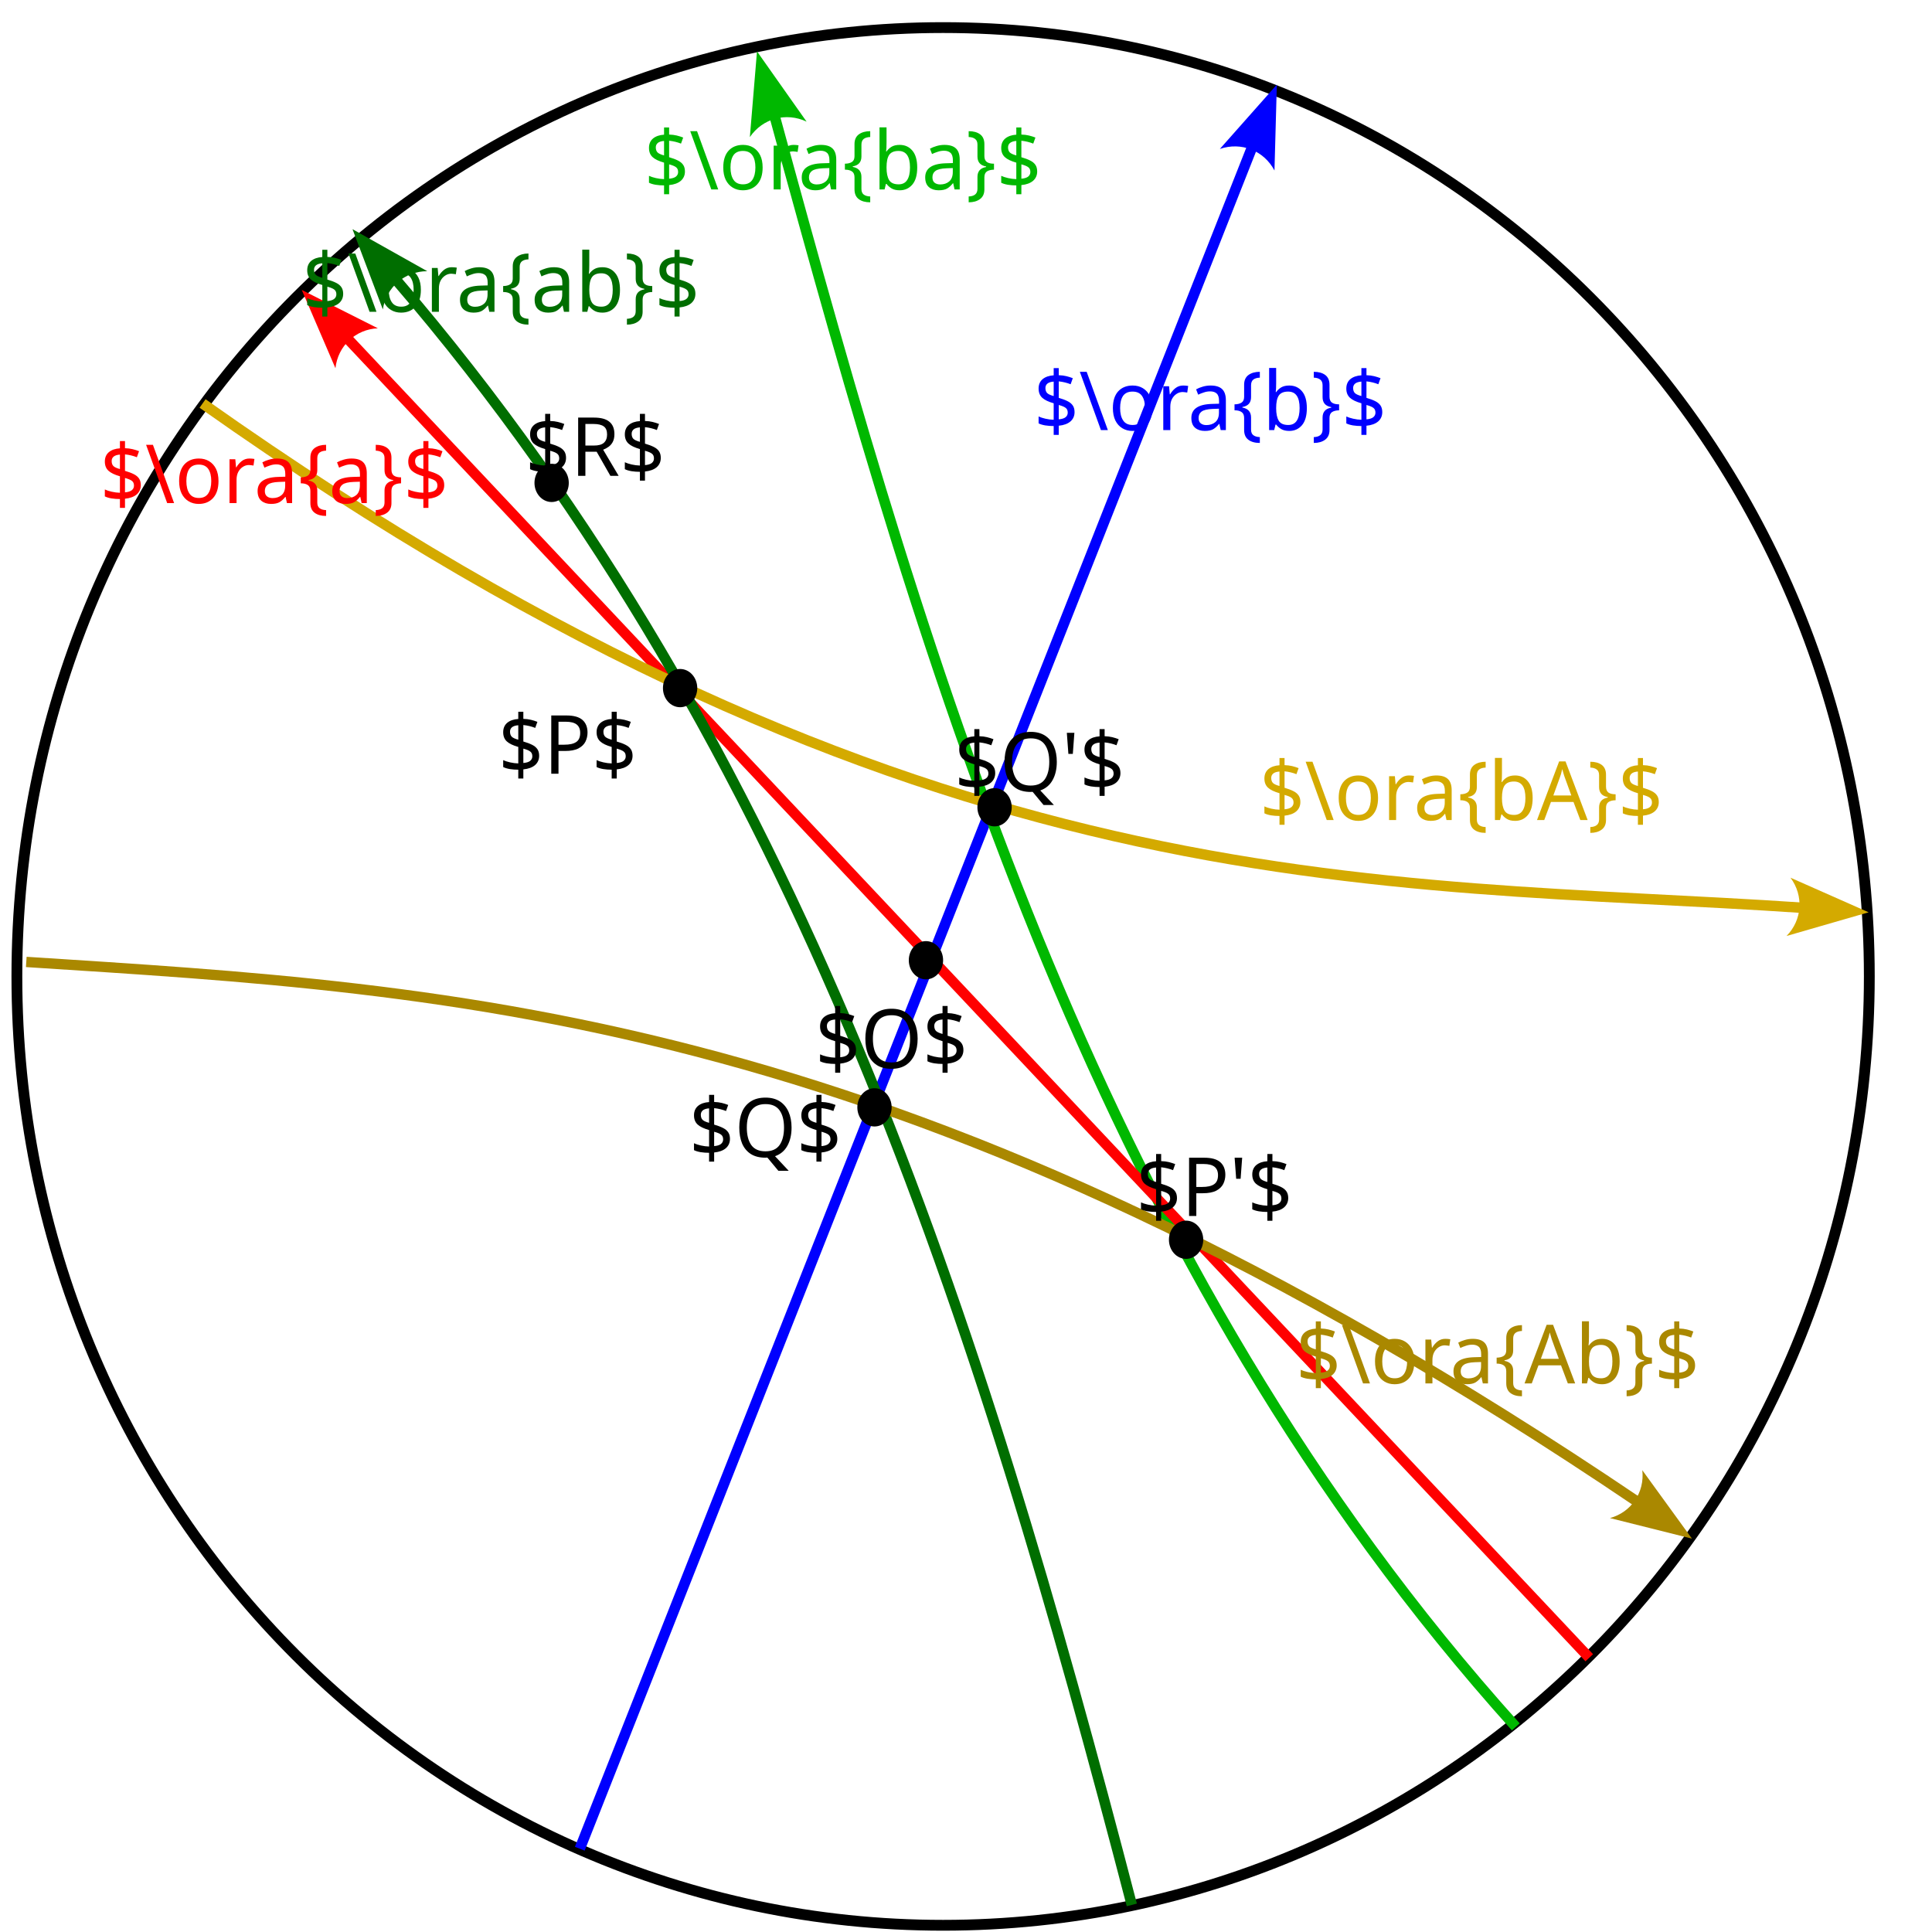
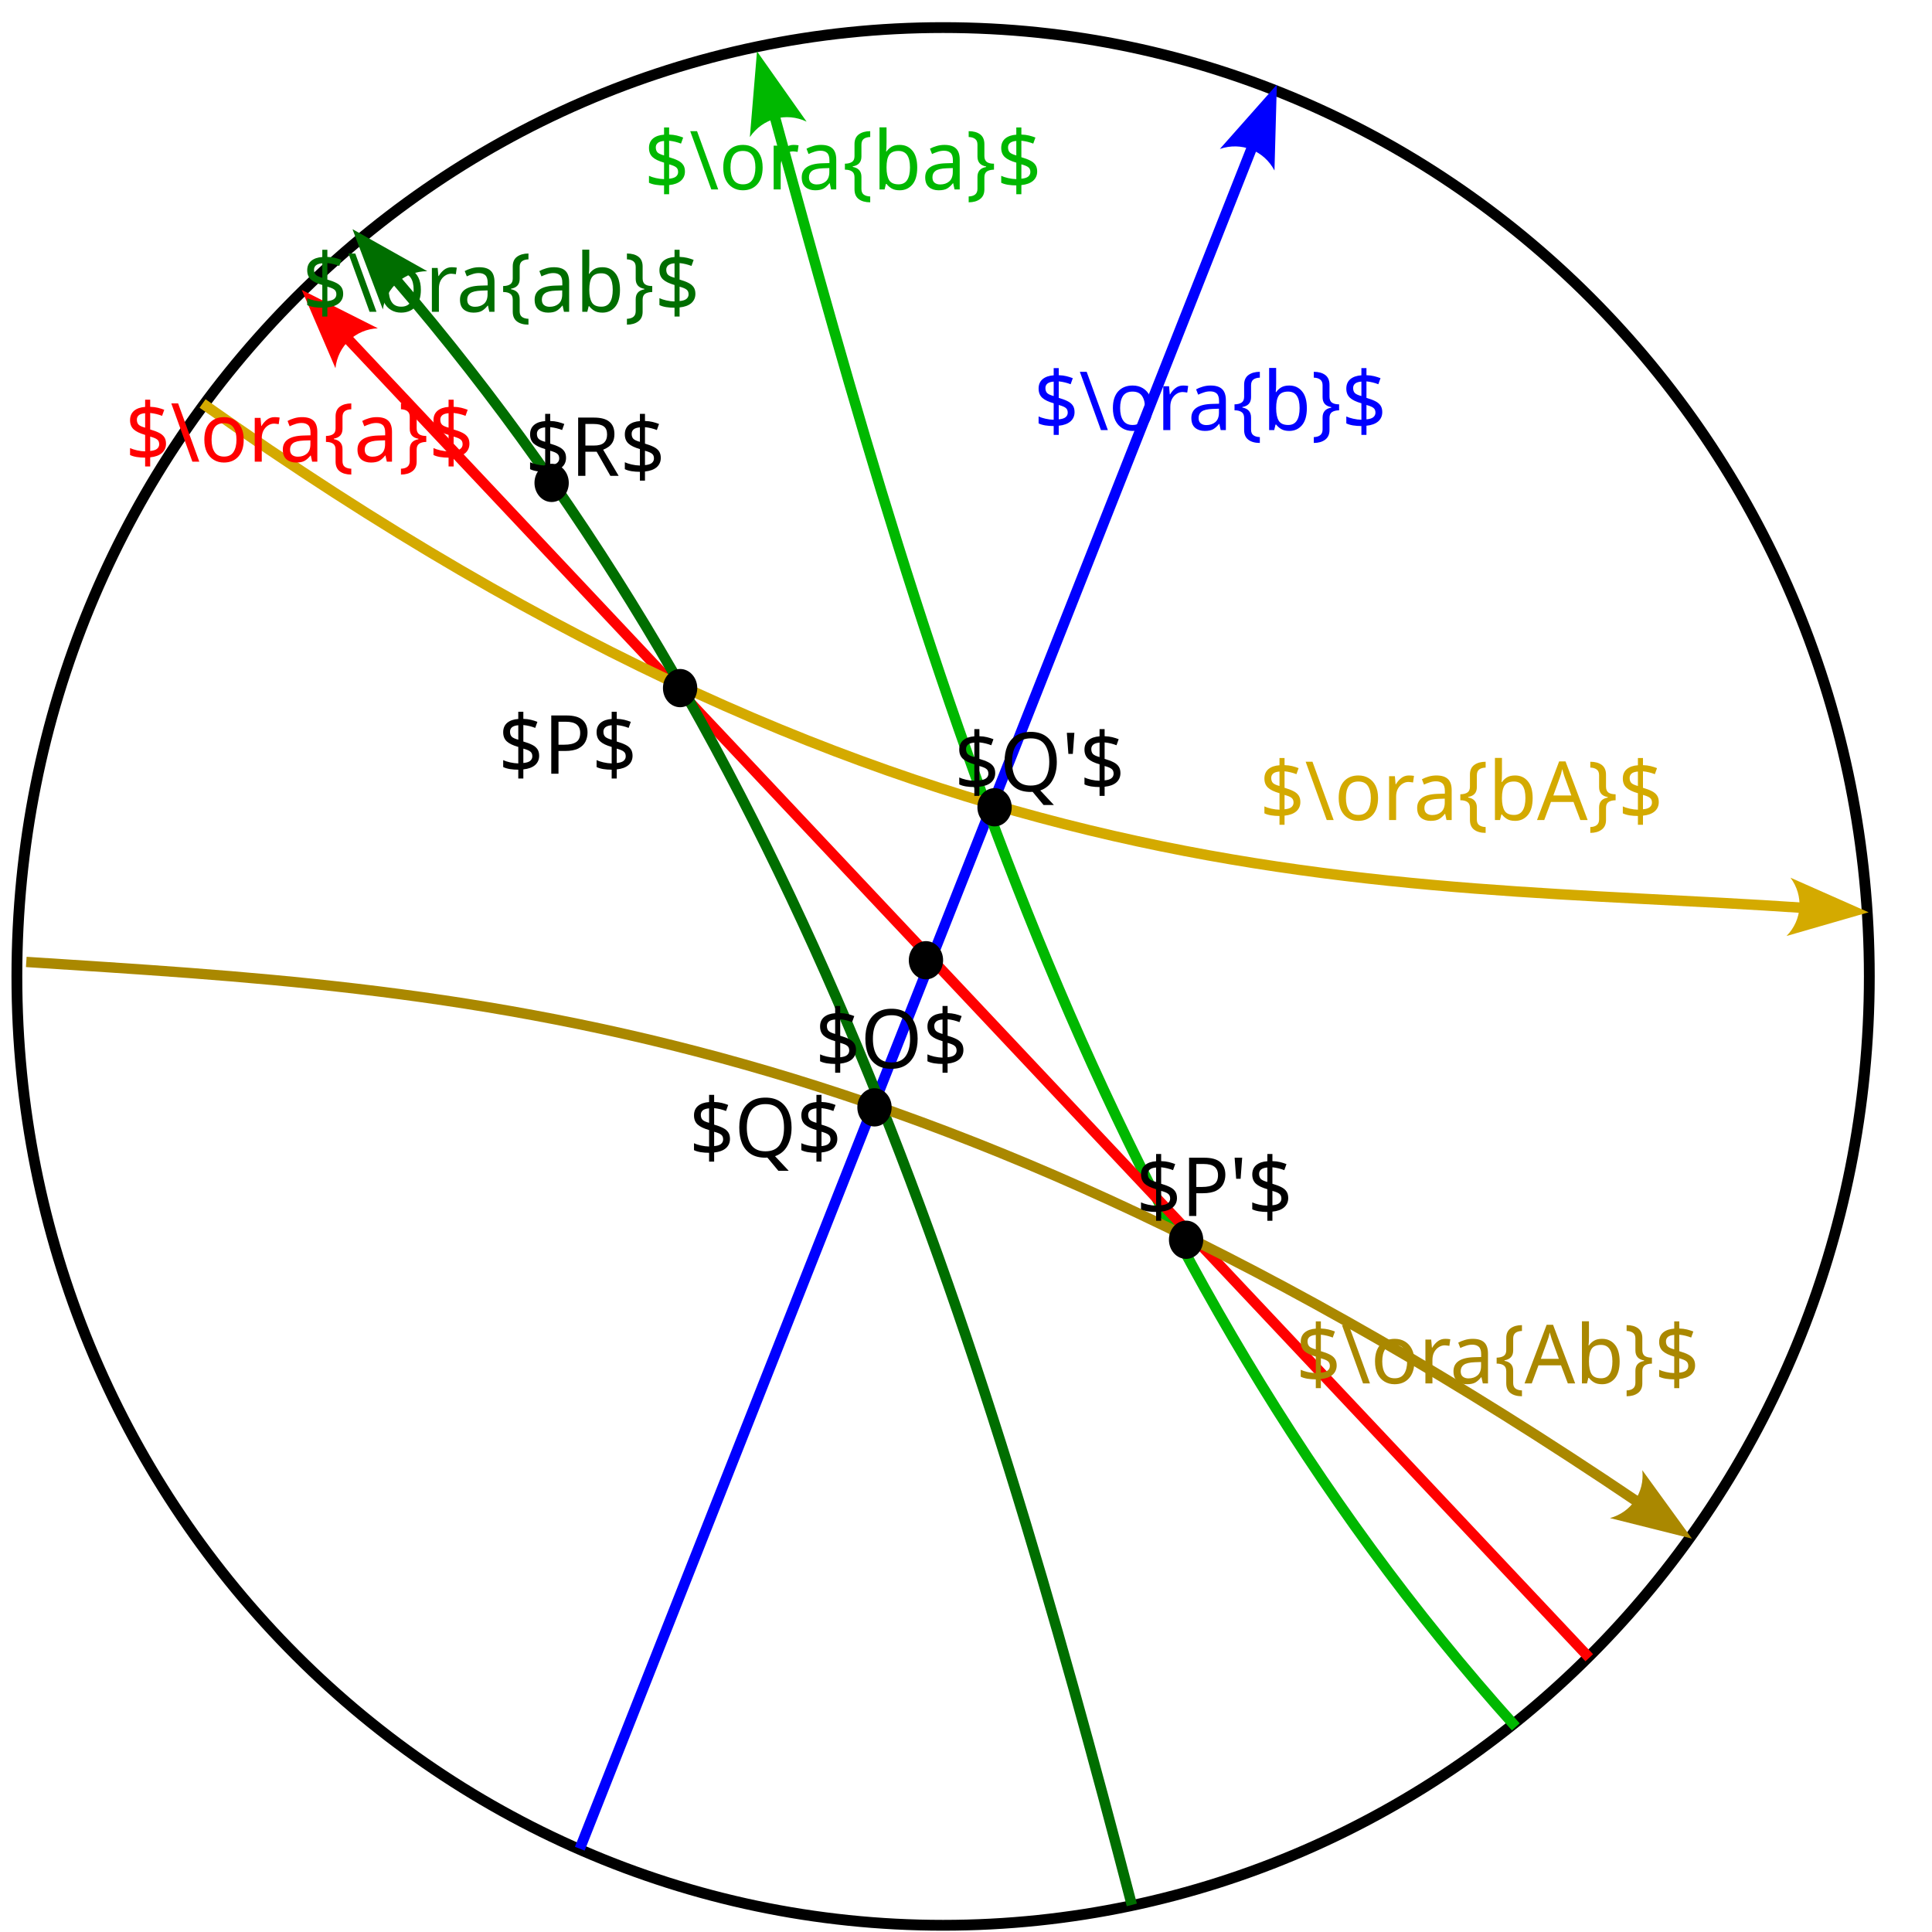
<svg xmlns="http://www.w3.org/2000/svg" version="1.1" id="svg12" width="3in" height="3in" viewBox="0 0 288 288">
  <defs id="defs16">
    <marker style="overflow:visible" id="marker8" refX="0" refY="0" orient="auto-start-reverse" markerWidth="1" markerHeight="1" viewBox="0 0 1 1" preserveAspectRatio="xMidYMid">
      <path transform="scale(0.7)" d="M -2,-4 9,0 -2,4 c 2,-2.33 2,-5.66 0,-8 z" style="fill:context-stroke;fill-rule:evenodd;stroke:none" id="path8" />
    </marker>
    <marker style="overflow:visible" id="marker6" refX="0" refY="0" orient="auto-start-reverse" markerWidth="1" markerHeight="1" viewBox="0 0 1 1" preserveAspectRatio="xMidYMid">
      <path transform="scale(0.7)" d="M -2,-4 9,0 -2,4 c 2,-2.33 2,-5.66 0,-8 z" style="fill:context-stroke;fill-rule:evenodd;stroke:none" id="path6" />
    </marker>
    <marker style="overflow:visible" id="marker5" refX="0" refY="0" orient="auto-start-reverse" markerWidth="1" markerHeight="1" viewBox="0 0 1 1" preserveAspectRatio="xMidYMid">
      <path transform="scale(0.7)" d="M -2,-4 9,0 -2,4 c 2,-2.33 2,-5.66 0,-8 z" style="fill:context-stroke;fill-rule:evenodd;stroke:none" id="path5" />
    </marker>
    <marker style="overflow:visible" id="marker4" refX="0" refY="0" orient="auto-start-reverse" markerWidth="1" markerHeight="1" viewBox="0 0 1 1" preserveAspectRatio="xMidYMid">
      <path transform="scale(0.7)" d="M -2,-4 9,0 -2,4 c 2,-2.33 2,-5.66 0,-8 z" style="fill:context-stroke;fill-rule:evenodd;stroke:none" id="path4" />
    </marker>
    <marker style="overflow:visible" id="marker1" refX="0" refY="0" orient="auto-start-reverse" markerWidth="1" markerHeight="1" viewBox="0 0 1 1" preserveAspectRatio="xMidYMid">
      <path transform="scale(0.7)" d="M -2,-4 9,0 -2,4 c 2,-2.33 2,-5.66 0,-8 z" style="fill:context-stroke;fill-rule:evenodd;stroke:none" id="path1" />
    </marker>
    <marker style="overflow:visible" id="ConcaveTriangle" refX="0" refY="0" orient="auto-start-reverse" markerWidth="1" markerHeight="1" viewBox="0 0 1 1" preserveAspectRatio="xMidYMid">
      <path transform="scale(0.7)" d="M -2,-4 9,0 -2,4 c 2,-2.33 2,-5.66 0,-8 z" style="fill:context-stroke;fill-rule:evenodd;stroke:none" id="path7" />
    </marker>
    <marker style="overflow:visible" id="Arrow1Mend" refX="0" refY="0" orient="auto">
      <path transform="matrix(-0.4,0,0,-0.4,-4,0)" style="fill:#ff0000;fill-opacity:1;fill-rule:evenodd;stroke:#ff0000;stroke-width:1pt;stroke-opacity:1" d="M 0,0 5,-5 -12.5,0 5,5 Z" id="path860" />
    </marker>
  </defs>
  <g id="g20">
    <ellipse style="fill:none;fill-rule:evenodd;stroke:#000000;stroke-width:1.611;stroke-miterlimit:4;stroke-dasharray:none;stroke-opacity:1" id="path24" cx="140.586" cy="145.555" rx="138.069" ry="141.443" />
    <path style="fill:none;stroke:#0000ff;stroke-width:1.563;stroke-linecap:butt;stroke-linejoin:miter;stroke-miterlimit:4;stroke-dasharray:none;stroke-opacity:1;marker-end:url(#marker1)" d="M 86.43,275.585 186.717,21.775" id="path849" />
    <path style="fill:none;stroke:#00b800;stroke-width:1.565;stroke-linecap:butt;stroke-linejoin:miter;stroke-miterlimit:4;stroke-dasharray:none;stroke-opacity:1;marker-start:url(#marker8)" d="m 115.433,17.169 c 23.232,85.374 48.639,171.436 110.525,240.252" id="path1159-3" />
    <path style="fill:none;stroke:#ff0000;stroke-width:1.55;stroke-linecap:butt;stroke-linejoin:miter;stroke-miterlimit:4;stroke-dasharray:none;stroke-opacity:1;marker-end:url(#ConcaveTriangle)" d="M 236.907,247.117 51.677,50.332" id="path1157" />
    <path style="fill:none;stroke:#006e00;stroke-width:1.56;stroke-linecap:butt;stroke-linejoin:miter;stroke-miterlimit:4;stroke-dasharray:none;stroke-opacity:1;marker-end:url(#marker6)" d="M 168.717,283.962 C 146.076,196.932 119.267,111.77 58.956,41.619" id="path1159" />
    <path style="fill:none;stroke:#aa8800;stroke-width:1.538;stroke-linecap:butt;stroke-linejoin:miter;stroke-miterlimit:4;stroke-dasharray:none;stroke-opacity:1;marker-end:url(#marker5)" d="m 3.917,143.394 c 64.194,4.167 131.55,7.056 240.271,80.541" id="path1159-3-5" />
    <path style="fill:none;stroke:#d4aa00;stroke-width:1.555;stroke-linecap:butt;stroke-linejoin:miter;stroke-miterlimit:4;stroke-dasharray:none;stroke-opacity:1;marker-start:url(#marker4)" d="M 268.781,135.329 C 205.365,131.022 137.597,136.106 30.195,60.147" id="path1159-3-5-2" />
    <text xml:space="preserve" style="font-style:normal;font-weight:normal;font-size:12px;line-height:1.25;font-family:sans-serif;text-align:center;text-anchor:middle;fill:#0000ff;fill-opacity:1;stroke:none;stroke-width:0.805" x="190.816" y="63.197" id="text1231" transform="scale(0.9857125,1.014495)">
      <tspan id="tspan1229" x="190.816" y="63.197" style="font-size:12px;text-align:center;text-anchor:middle;stroke-width:0.805;fill:#0000ff;fill-opacity:1">$\ora{b}$</tspan>
    </text>
    <text xml:space="preserve" style="font-style:normal;font-weight:normal;font-size:12px;line-height:1.25;font-family:sans-serif;text-align:center;text-anchor:middle;fill:#d4aa00;fill-opacity:1;stroke:none;stroke-width:0.805" x="228.8" y="120.494" id="text1231-2" transform="scale(0.9857125,1.014495)">
      <tspan id="tspan1229-1" x="228.8" y="120.494" style="font-size:12px;text-align:center;text-anchor:middle;stroke-width:0.805;fill:#d4aa00;fill-opacity:1">$\ora{bA}$</tspan>
    </text>
    <text xml:space="preserve" style="font-style:normal;font-weight:normal;font-size:12px;line-height:1.25;font-family:sans-serif;text-align:center;text-anchor:middle;fill:#aa8800;fill-opacity:1;stroke:none;stroke-width:0.805" x="234.292" y="203.275" id="text1231-2-9" transform="scale(0.9857125,1.014495)">
      <tspan id="tspan1229-1-7" x="234.292" y="203.275" style="font-size:12px;text-align:center;text-anchor:middle;stroke-width:0.805;fill:#aa8800;fill-opacity:1">$\ora{Ab}$</tspan>
    </text>
    <text xml:space="preserve" style="font-style:normal;font-weight:normal;font-size:12px;line-height:1.25;font-family:sans-serif;text-align:center;text-anchor:middle;fill:#006e00;fill-opacity:1;stroke:none;stroke-width:0.805" x="83.579" y="45.813" id="text1231-2-5" transform="scale(0.9857125,1.014495)">
      <tspan id="tspan1229-1-6" x="83.579" y="45.813" style="font-size:12px;text-align:center;text-anchor:middle;stroke-width:0.805;fill:#006e00;fill-opacity:1">$\ora{ab}$</tspan>
    </text>
    <text xml:space="preserve" style="font-style:normal;font-weight:normal;font-size:12px;line-height:1.25;font-family:sans-serif;text-align:center;text-anchor:middle;fill:#00b800;fill-opacity:1;stroke:none;stroke-width:0.805" x="135.262" y="27.834" id="text1231-2-5-3" transform="scale(0.9857125,1.014495)">
      <tspan id="tspan1229-1-6-4" x="135.262" y="27.834" style="font-size:12px;text-align:center;text-anchor:middle;stroke-width:0.805;fill:#00b800;fill-opacity:1">$\ora{ba}$</tspan>
    </text>
    <ellipse style="fill:#000000;fill-opacity:1;stroke:none;stroke-width:2.121;stroke-miterlimit:4;stroke-dasharray:none;stroke-opacity:1" id="path1305" cx="101.382" cy="102.574" rx="2.557" ry="2.851" />
    <ellipse style="fill:#000000;fill-opacity:1;stroke:none;stroke-width:2.121;stroke-miterlimit:4;stroke-dasharray:none;stroke-opacity:1" id="path1305-99" cx="82.231" cy="71.984" rx="2.557" ry="2.851" />
    <ellipse style="fill:#000000;fill-opacity:1;stroke:none;stroke-width:2.121;stroke-miterlimit:4;stroke-dasharray:none;stroke-opacity:1" id="path1305-5" cx="138.03" cy="143.142" rx="2.557" ry="2.851" />
    <ellipse style="fill:#000000;fill-opacity:1;stroke:none;stroke-width:2.121;stroke-miterlimit:4;stroke-dasharray:none;stroke-opacity:1" id="path1305-1" cx="130.359" cy="165.072" rx="2.557" ry="2.851" />
    <ellipse style="fill:#000000;fill-opacity:1;stroke:none;stroke-width:2.121;stroke-miterlimit:4;stroke-dasharray:none;stroke-opacity:1" id="path1305-9" cx="148.257" cy="120.336" rx="2.557" ry="2.851" />
    <ellipse style="fill:#000000;fill-opacity:1;stroke:none;stroke-width:2.121;stroke-miterlimit:4;stroke-dasharray:none;stroke-opacity:1" id="path1305-6" cx="176.808" cy="184.808" rx="2.557" ry="2.851" />
    <text xml:space="preserve" style="font-style:normal;font-weight:normal;font-size:12px;line-height:1.25;font-family:sans-serif;text-align:center;text-anchor:middle;fill:#000000;fill-opacity:1;stroke:none;stroke-width:0.805" x="123.552" y="169.983" id="text1356" transform="scale(0.9857125,1.014495)">
      <tspan id="tspan1354" x="123.552" y="169.983" style="font-size:12px;text-align:center;text-anchor:middle;stroke-width:0.805">$Q$</tspan>
    </text>
    <text xml:space="preserve" style="font-style:normal;font-weight:normal;font-size:12px;line-height:1.25;font-family:sans-serif;text-align:center;text-anchor:middle;fill:#000000;fill-opacity:1;stroke:none;stroke-width:0.805" x="142.619" y="156.924" id="text1356-8" transform="scale(0.9857125,1.014495)">
      <tspan id="tspan1354-7" x="142.619" y="156.924" style="font-size:12px;text-align:center;text-anchor:middle;stroke-width:0.805">$O$</tspan>
    </text>
    <text xml:space="preserve" style="font-style:normal;font-weight:normal;font-size:12px;line-height:1.25;font-family:sans-serif;text-align:center;text-anchor:middle;fill:#000000;fill-opacity:1;stroke:none;stroke-width:0.805" x="165.016" y="116.241" id="text1356-8-6" transform="scale(0.9857125,1.014495)">
      <tspan id="tspan1354-7-8" x="165.016" y="116.241" style="font-size:12px;text-align:center;text-anchor:middle;stroke-width:0.805">$Q'$</tspan>
    </text>
    <text xml:space="preserve" style="font-style:normal;font-weight:normal;font-size:12px;line-height:1.25;font-family:sans-serif;text-align:center;text-anchor:middle;fill:#000000;fill-opacity:1;stroke:none;stroke-width:0.805" x="191.45" y="178.674" id="text1356-8-8" transform="scale(0.9857125,1.014495)">
      <tspan id="tspan1354-7-5" x="191.45" y="178.674" style="font-size:12px;text-align:center;text-anchor:middle;stroke-width:0.805">$P'$</tspan>
    </text>
    <text xml:space="preserve" style="font-style:normal;font-weight:normal;font-size:12px;line-height:1.25;font-family:sans-serif;text-align:center;text-anchor:middle;fill:#000000;fill-opacity:1;stroke:none;stroke-width:0.805" x="93.644" y="113.692" id="text1356-8-8-4" transform="scale(0.9857125,1.014495)">
      <tspan id="tspan1354-7-5-8" x="93.644" y="113.692" style="font-size:12px;text-align:center;text-anchor:middle;stroke-width:0.805">$P$</tspan>
    </text>
    <text xml:space="preserve" style="font-style:normal;font-weight:normal;font-size:12px;line-height:1.25;font-family:sans-serif;text-align:center;text-anchor:middle;fill:#000000;fill-opacity:1;stroke:none;stroke-width:0.805" x="97.81" y="69.92" id="text1356-8-8-4-8" transform="scale(0.9857125,1.014495)">
      <tspan id="tspan1354-7-5-8-5" x="97.81" y="69.92" style="font-size:12px;text-align:center;text-anchor:middle;stroke-width:0.805">$R$</tspan>
    </text>
-     <text xml:space="preserve" style="font-style:normal;font-weight:normal;font-size:12px;line-height:1.25;font-family:sans-serif;text-align:center;text-anchor:middle;fill:#ff0000;fill-opacity:1;stroke:none;stroke-width:0.805" x="49.282" y="73.923" id="text1444" transform="scale(0.9857125,1.014495)">
-       <tspan id="tspan1442" x="49.282" y="73.923" style="font-size:12px;text-align:center;text-anchor:middle;stroke-width:0.805;fill:#ff0000;fill-opacity:1">$\ora{a}$</tspan>
+     <text xml:space="preserve" style="font-style:normal;font-weight:normal;font-size:12px;line-height:1.25;font-family:sans-serif;text-align:center;text-anchor:middle;fill:#ff0000;fill-opacity:1;stroke:none;stroke-width:0.805" x="53.094" y="67.838" id="text1444" transform="scale(0.9857125,1.014495)">
+       <tspan id="tspan1442" x="53.094" y="67.838" style="font-size:12px;text-align:center;text-anchor:middle;fill:#ff0000;fill-opacity:1;stroke-width:0.805">$\ora{a}$</tspan>
    </text>
  </g>
</svg>
